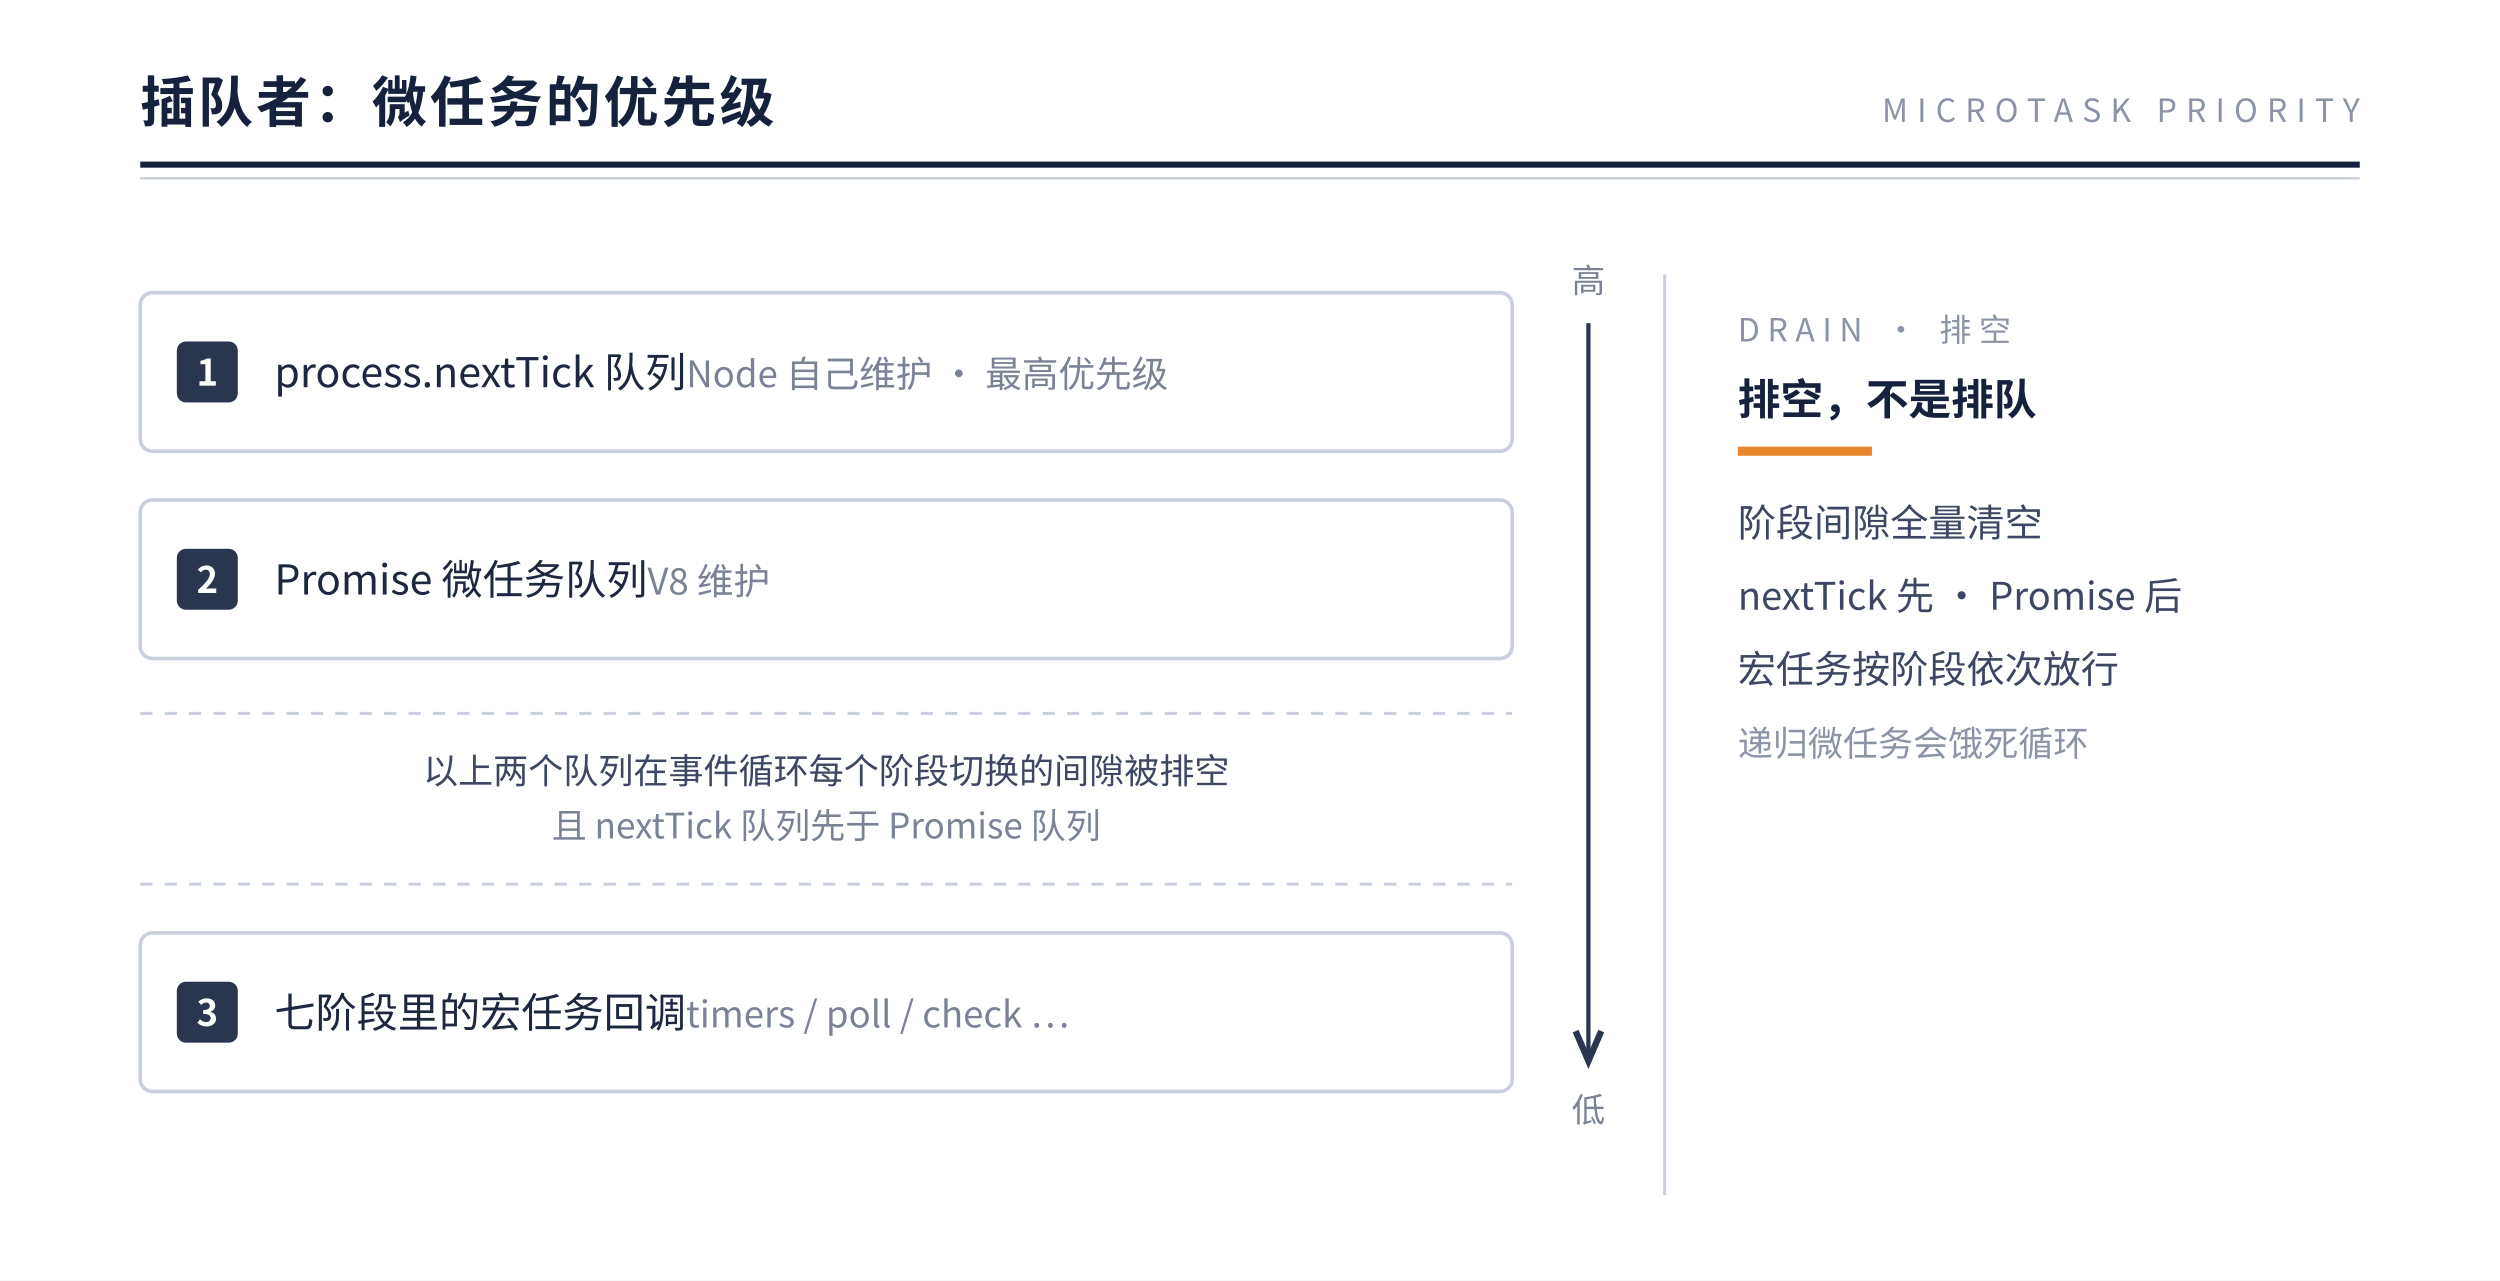
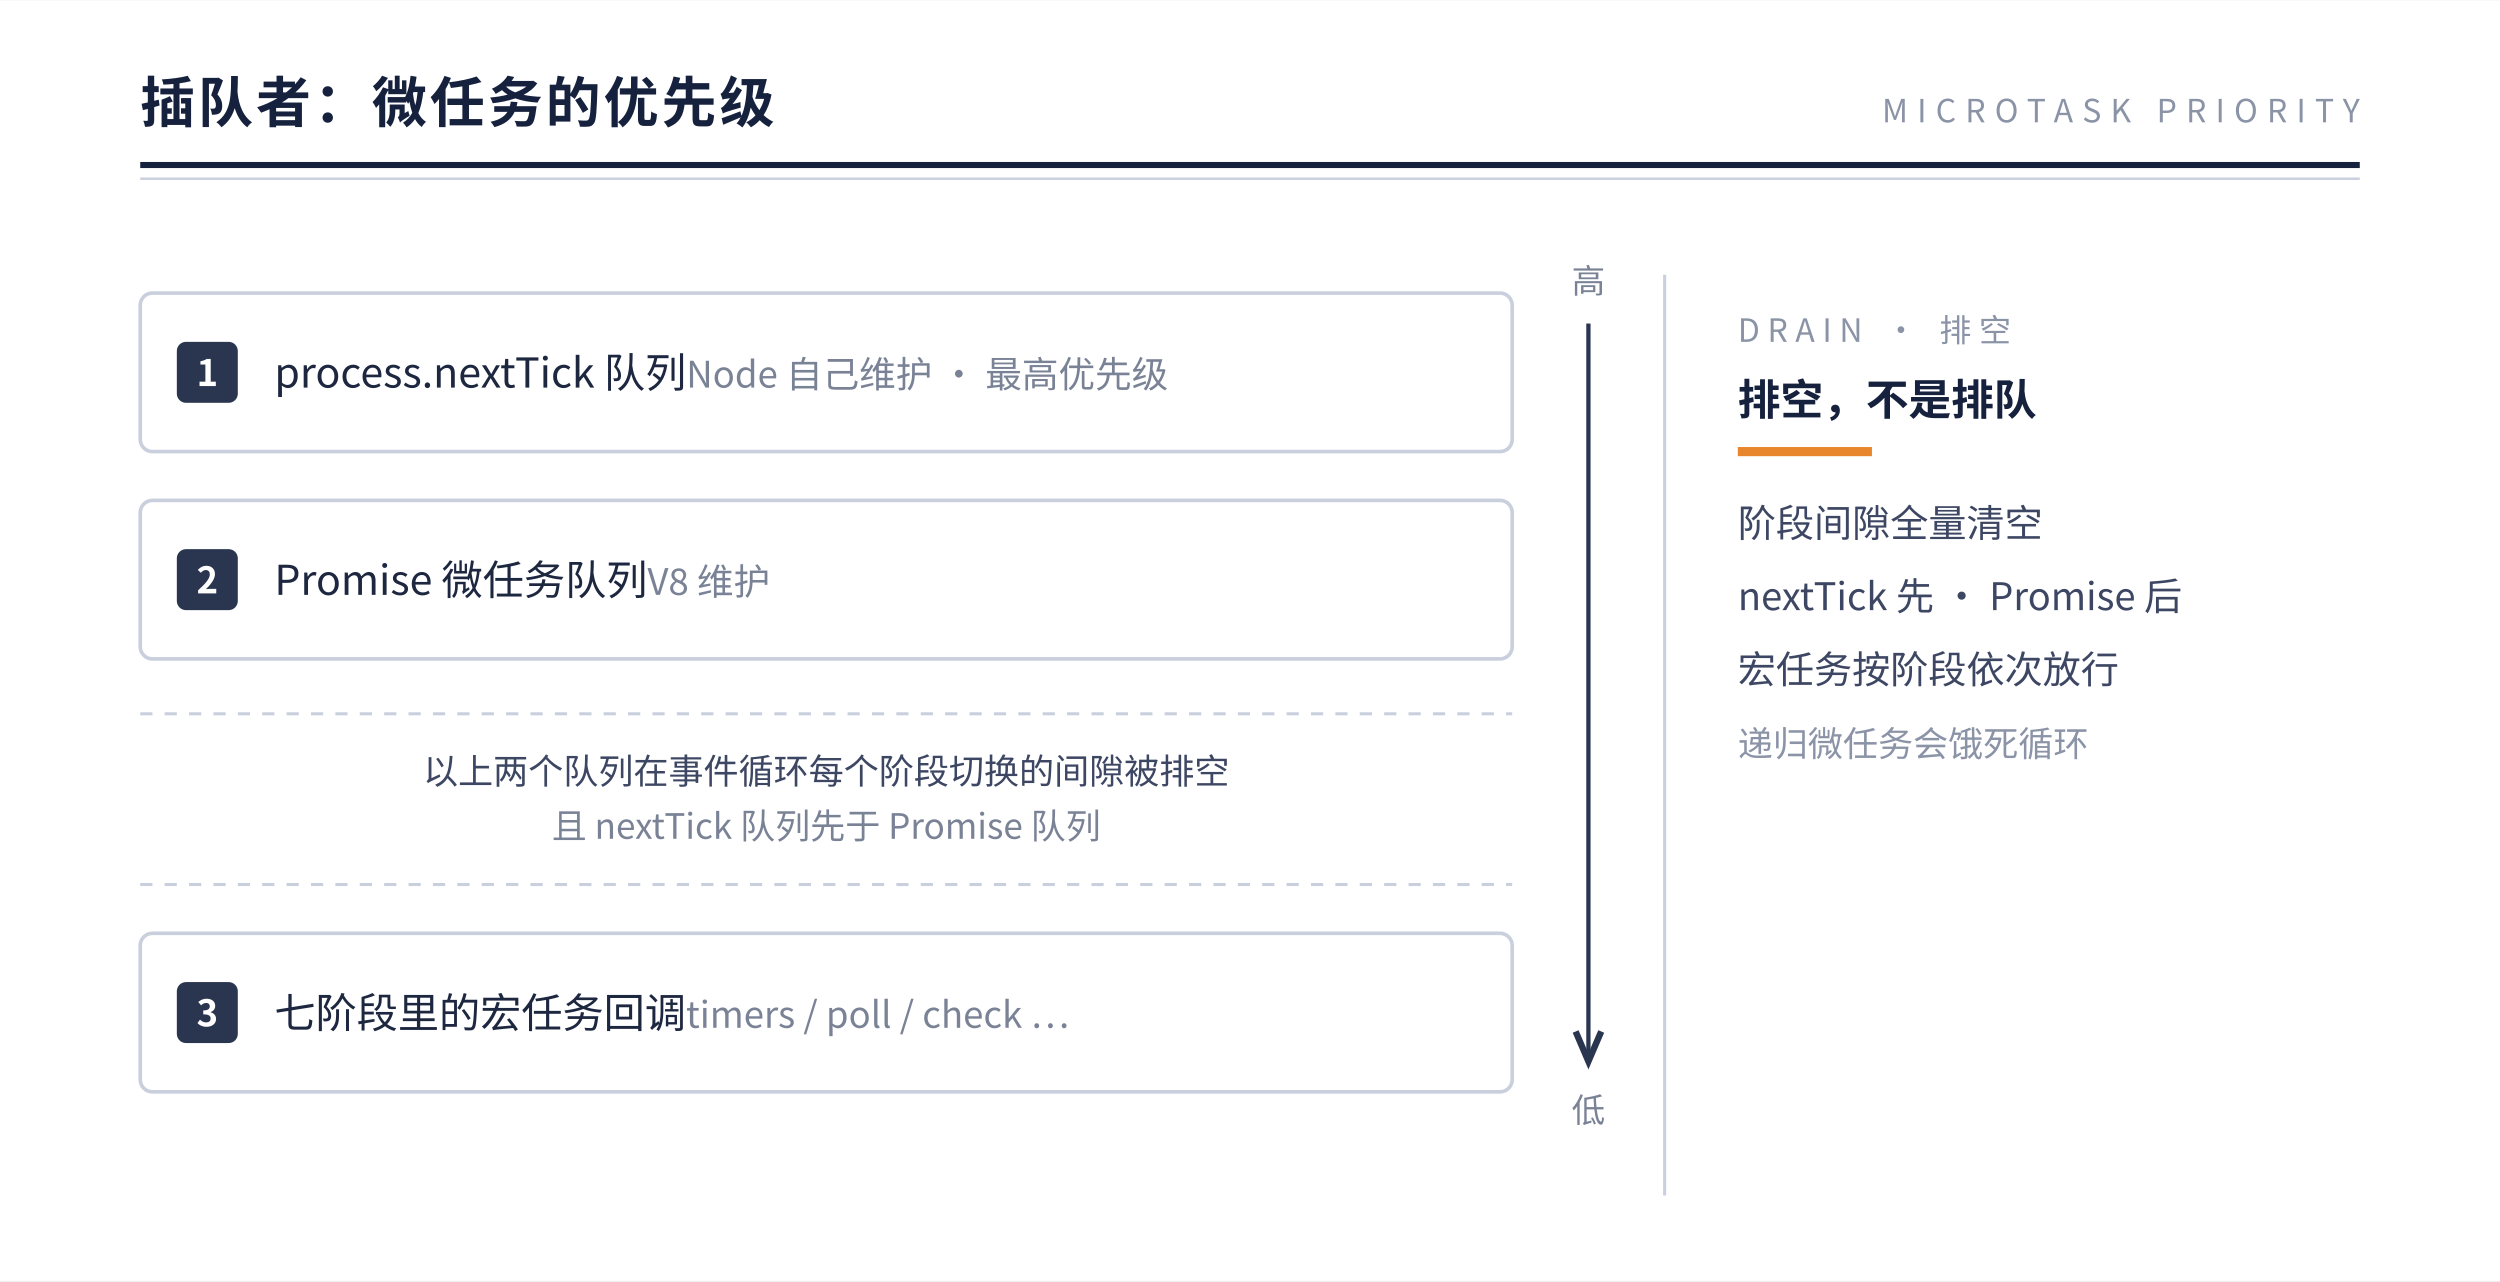
- <svg xmlns="http://www.w3.org/2000/svg" width="820" height="420" viewBox="0 0 820 420" font-family="'Source Han Sans SC','Noto Sans CJK SC',sans-serif">
+ <svg xmlns="http://www.w3.org/2000/svg" viewBox="0 0 820 420" width="800" height="410" font-family="'Source Han Sans SC','Noto Sans CJK SC',sans-serif">
  <defs>
    <marker id="ar" markerWidth="10" markerHeight="10" refX="8" refY="4" orient="auto">
      <path d="M1,1 L8,4 L1,7" fill="none" stroke="#2a3550" stroke-width="1.5" />
    </marker>
    <marker id="ara" markerWidth="10" markerHeight="10" refX="8" refY="4" orient="auto">
      <path d="M1,1 L8,4 L1,7" fill="none" stroke="#e8862e" stroke-width="1.5" />
    </marker>
  </defs>
  <rect x="0" y="0" width="820" height="420" fill="#ffffff" />
  <text x="46" y="40" font-size="18" fill="#16213e" font-weight="800" letter-spacing="1">插队者：微任务的优先级</text>
  <text x="774" y="40" text-anchor="end" font-size="10.5" fill="#8b93a7" letter-spacing="3">MICROTASK PRIORITY</text>
  <line x1="46" y1="54" x2="774" y2="54" stroke="#16213e" stroke-width="2" />
  <line x1="46" y1="58.5" x2="774" y2="58.5" stroke="#c9cfdd" stroke-width="0.8" />
  <rect x="46" y="96" width="450" height="52" rx="4" fill="#ffffff" stroke="#c9cfdd" stroke-width="1.2" />
  <rect x="58" y="112.0" width="20" height="20" rx="3" fill="#2a3550" />
  <text x="68" y="126.5" font-size="12" font-weight="700" fill="#ffffff" text-anchor="middle">1</text>
  <text x="90" y="127.0" font-size="13.5" fill="#1d2740">process.nextTick 队列<tspan fill="#7a8296" font-size="12">　Node 自己维护 · 最高优先级</tspan>
  </text>
  <rect x="46" y="164" width="450" height="52" rx="4" fill="#ffffff" stroke="#c9cfdd" stroke-width="1.2" />
  <rect x="58" y="180.0" width="20" height="20" rx="3" fill="#2a3550" />
  <text x="68" y="194.5" font-size="12" font-weight="700" fill="#ffffff" text-anchor="middle">2</text>
  <text x="90" y="195.0" font-size="13.5" fill="#1d2740">Promise 微任务队列<tspan fill="#7a8296" font-size="12">　V8 维护</tspan>
  </text>
  <line x1="46" y1="234" x2="496" y2="234" stroke="#c9cfdd" stroke-width="1" stroke-dasharray="4 4" />
  <text x="271" y="257" text-anchor="middle" font-size="11.5" fill="#3d4763">以上两个队列在事件循环每个阶段切换的间隙被排空</text>
  <text x="271" y="275" text-anchor="middle" font-size="11.5" fill="#7a8296">且 nextTick 队列先于 Promise 队列</text>
  <line x1="46" y1="290" x2="496" y2="290" stroke="#c9cfdd" stroke-width="1" stroke-dasharray="4 4" />
  <rect x="46" y="306" width="450" height="52" rx="4" fill="#ffffff" stroke="#c9cfdd" stroke-width="1.2" />
  <rect x="58" y="322.0" width="20" height="20" rx="3" fill="#2a3550" />
  <text x="68" y="336.5" font-size="12" font-weight="700" fill="#ffffff" text-anchor="middle">3</text>
  <text x="90" y="337.0" font-size="13.5" fill="#1d2740">七阶段里的宏任务回调<tspan fill="#7a8296" font-size="12">　timers / poll / check …</tspan>
  </text>
  <path d="M 521 106 V 348" fill="none" stroke="#2a3550" stroke-width="1.4" marker-end="url(#ar)" />
  <text x="521" y="96" text-anchor="middle" font-size="11" fill="#7a8296">高</text>
  <text x="521" y="368" text-anchor="middle" font-size="11" fill="#7a8296">低</text>
  <line x1="546" y1="90" x2="546" y2="392" stroke="#c9cfdd" stroke-width="1" />
  <text x="570" y="112" font-size="10.5" fill="#8b93a7" letter-spacing="2.5">DRAIN · 排空</text>
  <text x="570" y="136" font-size="14" fill="#16213e" font-weight="800">排空，不是排队</text>
  <line x1="570" y1="148" x2="614" y2="148" stroke="#e8862e" stroke-width="3" />
  <text x="570" y="176" font-size="12.5" fill="#3d4763">阶段间隙全量清空</text>
  <text x="570" y="200" font-size="12.5" fill="#3d4763">nextTick 先 · Promise 后</text>
  <text x="570" y="224" font-size="12.5" fill="#3d4763">宏任务按阶段依次放行</text>
  <text x="570" y="248" font-size="11.5" fill="#8b93a7">递归微任务会饿死循环</text>
</svg>
